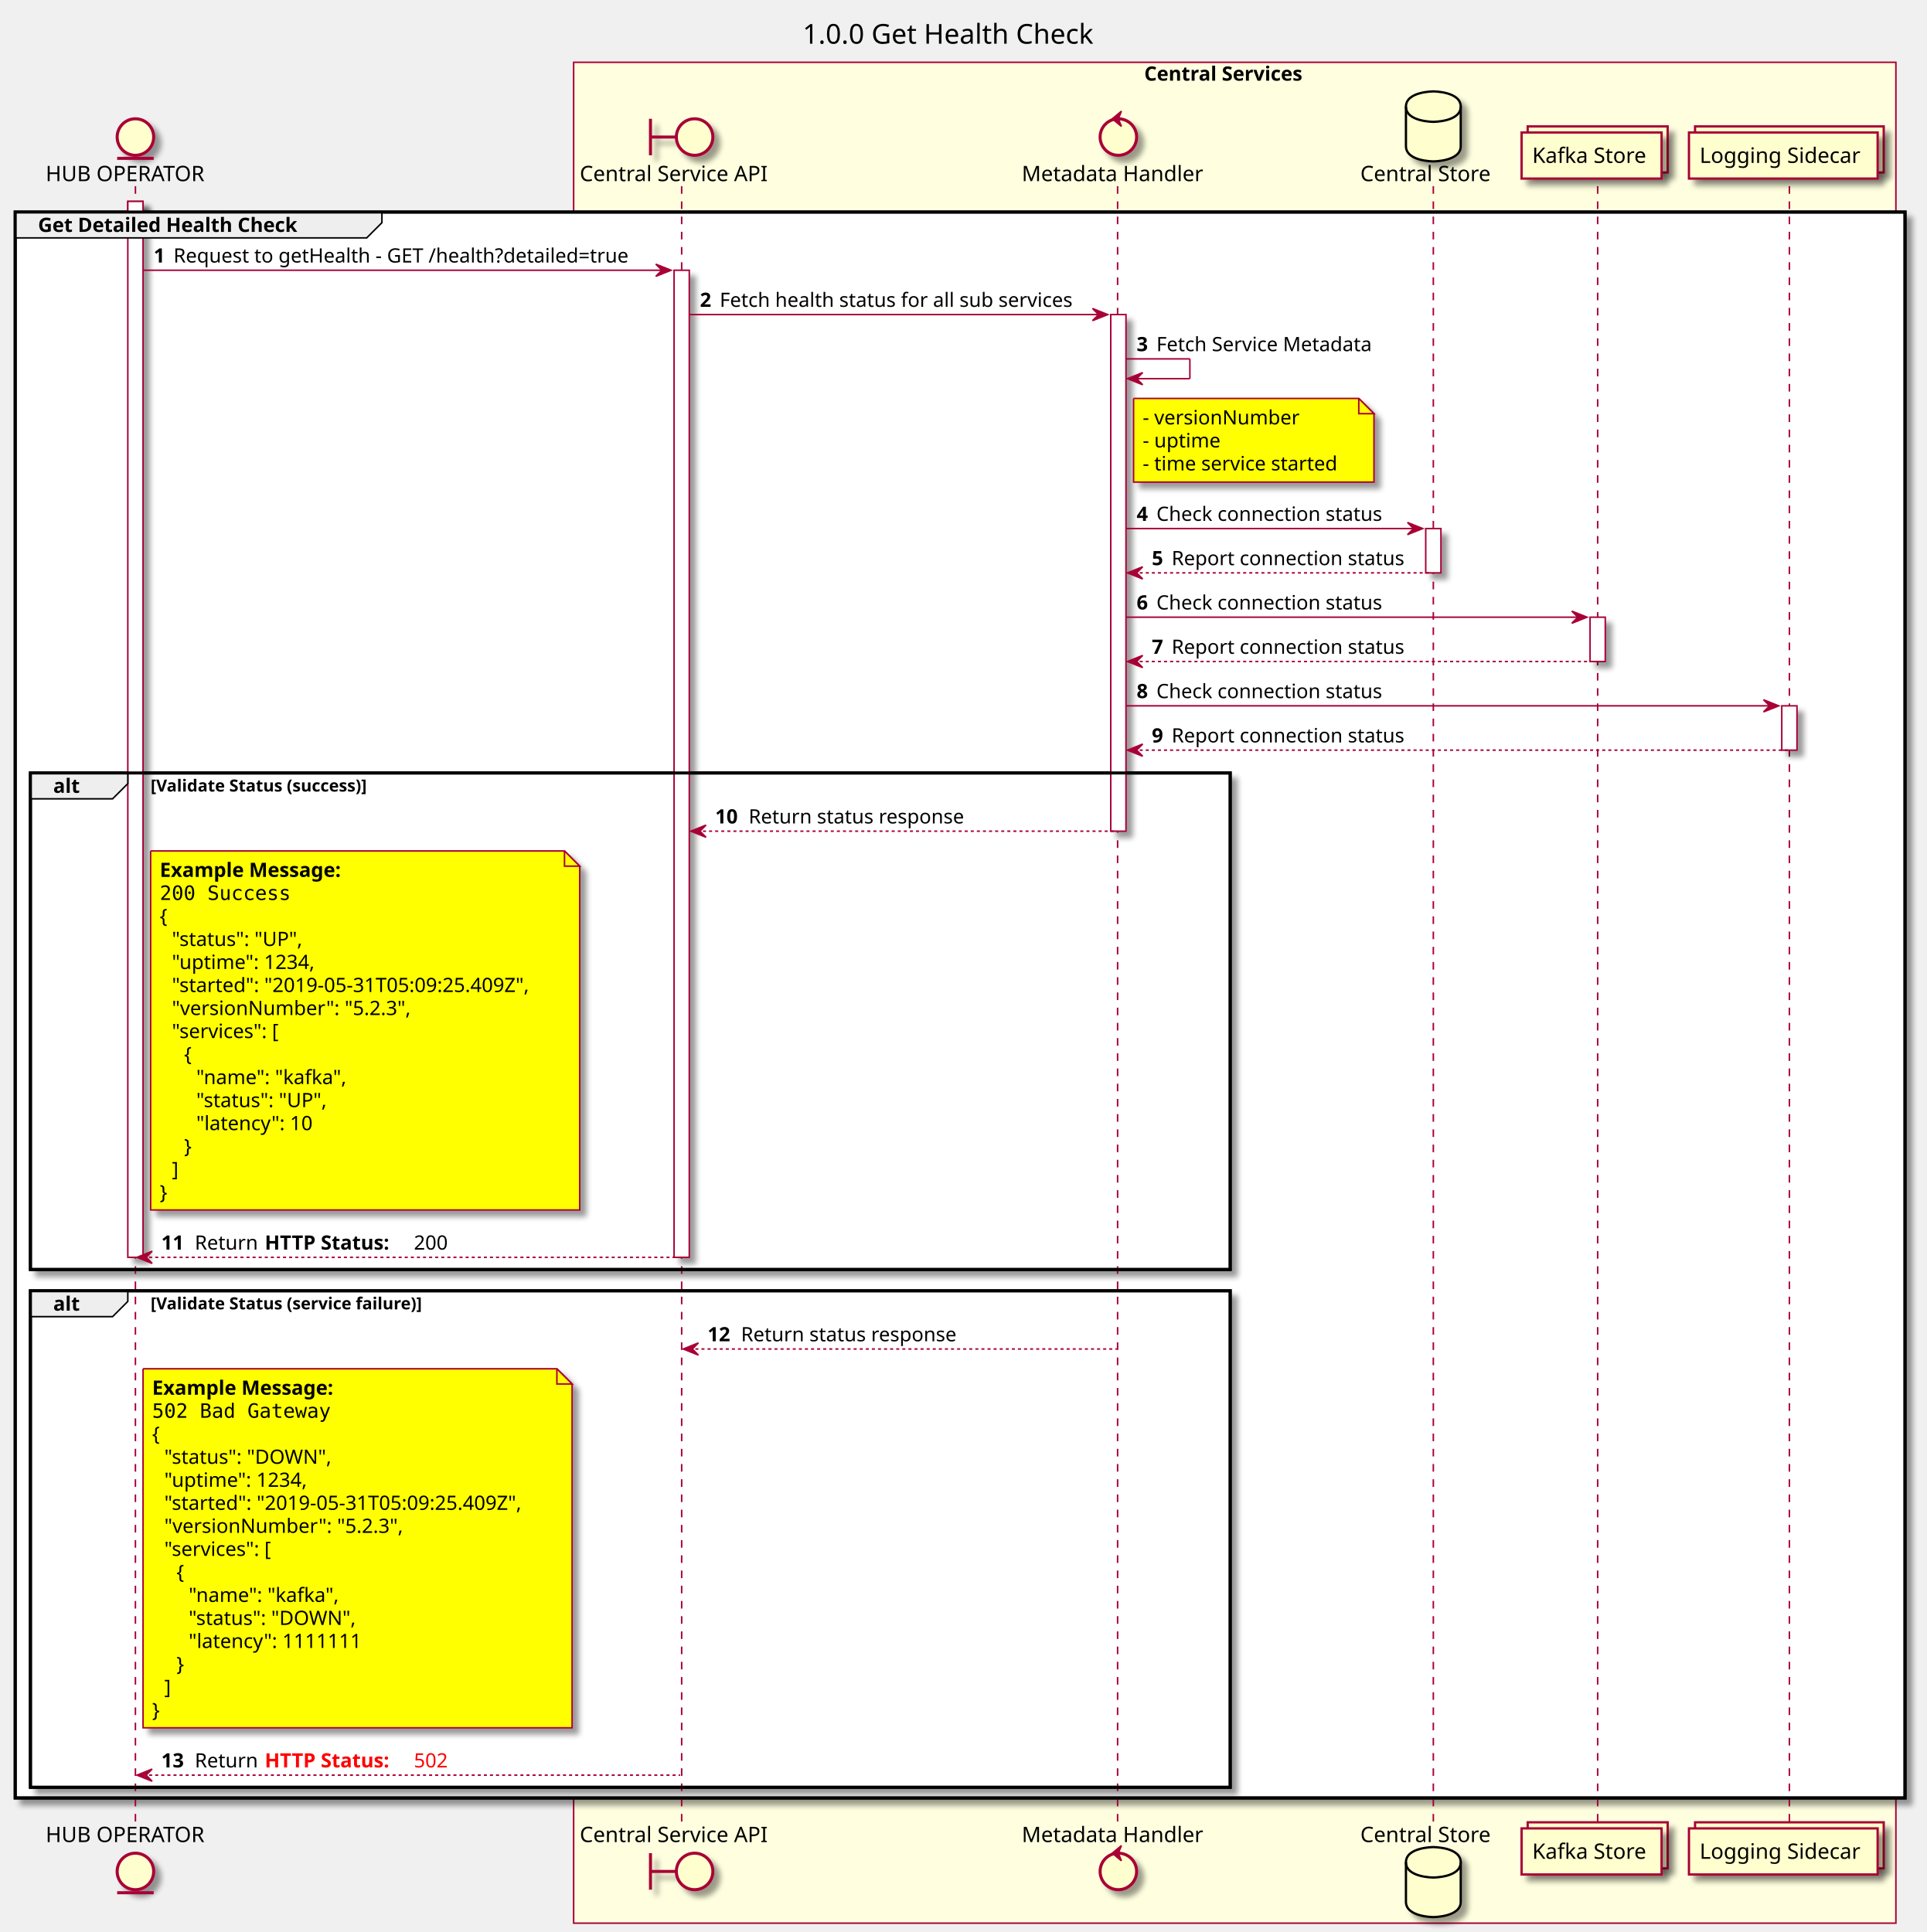
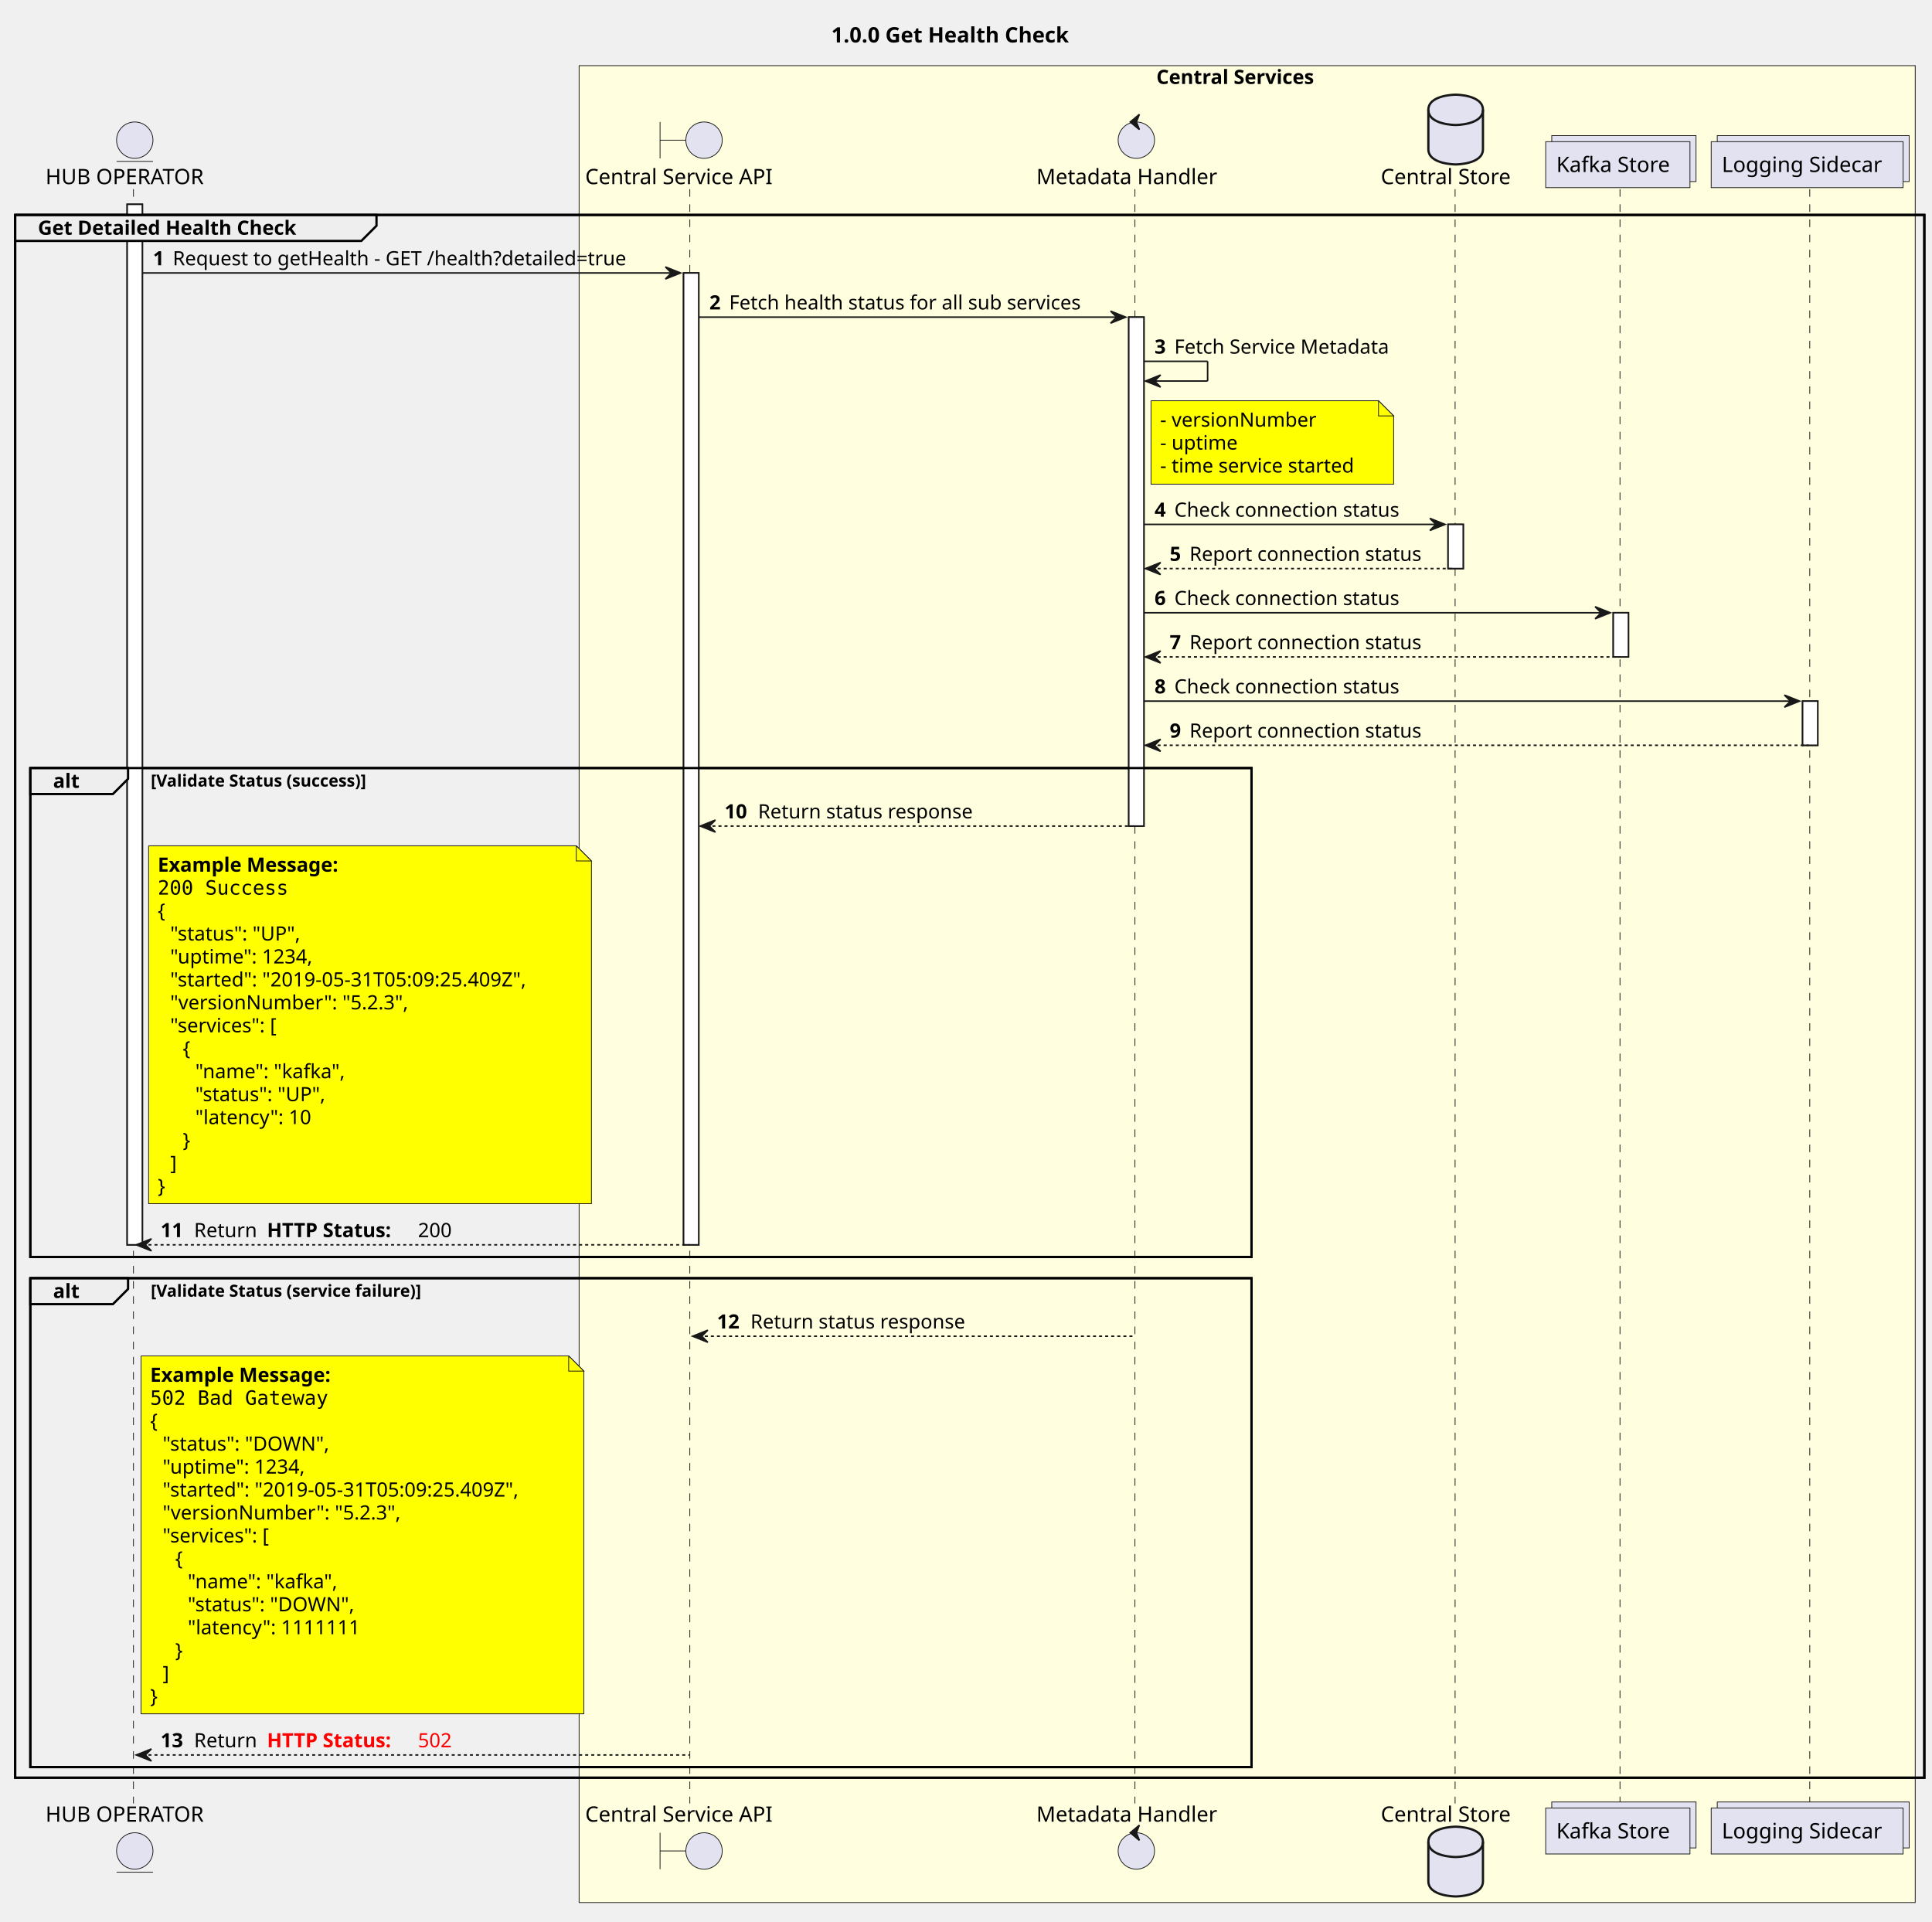
- <svg xmlns="http://www.w3.org/2000/svg" height="1270" preserveAspectRatio="none" style="width:1266px;height:1270px" width="1266">
-   <defs>
-     <filter height="300%" id="a" width="300%" x="-1" y="-1">
-       <feGaussianBlur result="blurOut" stdDeviation="2" />
-       <feColorMatrix in="blurOut" result="blurOut2" values="0 0 0 0 0 0 0 0 0 0 0 0 0 0 0 0 0 0 .4 0" />
-       <feOffset dx="4" dy="4" in="blurOut2" result="blurOut3" />
-       <feBlend in="SourceGraphic" in2="blurOut3" />
-     </filter>
-   </defs>
-   <text font-family="sans-serif" font-size="18" lengthAdjust="spacingAndGlyphs" textLength="207" x="527.5" y="28.708">
-     1.0.0 Get Health Check
-   </text>
-   <path fill="#FFFFE0" stroke="#a80036" d="M377 40.953h869v1223.234H377z" />
-   <text font-family="sans-serif" font-size="13" font-weight="bold" lengthAdjust="spacingAndGlyphs" textLength="119" x="752" y="53.02">
-     Central Services
-   </text>
-   <path fill="#FFF" filter="url(#a)" stroke="#a80036" d="M84 132.383h10V826.5H84zM443 177.648h10V826.5h-10zM730 206.781h10v339.594h-10zM937 347.445h10v29.133h-10zM1045 405.711h10v29.133h-10zM1171 463.977h10v29.133h-10z" />
-   <path fill="#FFF" filter="url(#a)" stroke="#000" stroke-width="2" d="M10 139.383h1242v1042.508H10z" />
-   <path fill="#FFF" filter="url(#a)" stroke="#000" stroke-width="2" d="M20 508.109h788.5V834.5H20zM20 848.5h788.5v326.391H20z" />
-   <path stroke="#a80036" stroke-dasharray="5,5" d="M89 122.383v1076.508M448 122.383v1076.508M734.5 122.383v1076.508M942 122.383v1076.508M1050 122.383v1076.508M1176 122.383v1076.508" />
-   <text font-family="sans-serif" font-size="14" lengthAdjust="spacingAndGlyphs" textLength="112" x="30" y="119.081">
-     HUB OPERATOR
-   </text>
-   <circle cx="89" cy="90.086" fill="#FEFECE" filter="url(#a)" stroke="#a80036" stroke-width="2" r="12" />
-   <path stroke="#a80036" stroke-width="2" d="M77 104.086h24" />
-   <text font-family="sans-serif" font-size="14" lengthAdjust="spacingAndGlyphs" textLength="112" x="30" y="1210.886">
-     HUB OPERATOR
-   </text>
-   <circle cx="89" cy="1230.188" fill="#FEFECE" filter="url(#a)" stroke="#a80036" stroke-width="2" r="12" />
-   <path stroke="#a80036" stroke-width="2" d="M77 1244.188h24" />
-   <text font-family="sans-serif" font-size="14" lengthAdjust="spacingAndGlyphs" textLength="128" x="381" y="119.081">
-     Central Service API
-   </text>
-   <path d="M427.5 78.086v24m0-12h17" fill="none" filter="url(#a)" stroke="#a80036" stroke-width="2" />
-   <circle cx="456.5" cy="90.086" fill="#FEFECE" filter="url(#a)" stroke="#a80036" stroke-width="2" r="12" />
-   <text font-family="sans-serif" font-size="14" lengthAdjust="spacingAndGlyphs" textLength="128" x="381" y="1210.886">
-     Central Service API
-   </text>
-   <path d="M427.5 1218.188v24m0-12h17" fill="none" filter="url(#a)" stroke="#a80036" stroke-width="2" />
-   <circle cx="456.5" cy="1230.188" fill="#FEFECE" filter="url(#a)" stroke="#a80036" stroke-width="2" r="12" />
-   <text font-family="sans-serif" font-size="14" lengthAdjust="spacingAndGlyphs" textLength="121" x="671.5" y="119.081">
-     Metadata Handler
-   </text>
-   <circle cx="735" cy="90.086" fill="#FEFECE" filter="url(#a)" stroke="#a80036" stroke-width="2" r="12" />
-   <path fill="#A80036" stroke="#a80036" d="M731 78.086l6-5-2 5 2 5-6-5z" />
-   <text font-family="sans-serif" font-size="14" lengthAdjust="spacingAndGlyphs" textLength="121" x="671.5" y="1210.886">
-     Metadata Handler
-   </text>
-   <circle cx="735" cy="1230.188" fill="#FEFECE" filter="url(#a)" stroke="#a80036" stroke-width="2" r="12" />
-   <path fill="#A80036" stroke="#a80036" d="M731 1218.188l6-5-2 5 2 5-6-5z" />
-   <text font-family="sans-serif" font-size="14" lengthAdjust="spacingAndGlyphs" textLength="90" x="894" y="119.081">
-     Central Store
-   </text>
-   <path d="M924 70.086c0-10 18-10 18-10s18 0 18 10v26c0 10-18 10-18 10s-18 0-18-10v-26" fill="#FEFECE" filter="url(#a)" stroke="#000" stroke-width="1.5" />
-   <path d="M924 70.086c0 10 18 10 18 10s18 0 18-10" fill="none" stroke="#000" stroke-width="1.5" />
-   <text font-family="sans-serif" font-size="14" lengthAdjust="spacingAndGlyphs" textLength="90" x="894" y="1210.886">
-     Central Store
-   </text>
-   <path d="M924 1224.188c0-10 18-10 18-10s18 0 18 10v26c0 10-18 10-18 10s-18 0-18-10v-26" fill="#FEFECE" filter="url(#a)" stroke="#000" stroke-width="1.5" />
-   <path d="M924 1224.188c0 10 18 10 18 10s18 0 18-10" fill="none" stroke="#000" stroke-width="1.5" />
-   <path fill="#FEFECE" filter="url(#a)" stroke="#a80036" stroke-width="1.5" d="M1004 83.086h92v30.297h-92z" />
-   <path fill="#FEFECE" filter="url(#a)" stroke="#a80036" stroke-width="1.5" d="M1000 87.086h92v30.297h-92z" />
-   <text font-family="sans-serif" font-size="14" lengthAdjust="spacingAndGlyphs" textLength="78" x="1007" y="107.081">
-     Kafka Store
-   </text>
-   <path fill="#FEFECE" filter="url(#a)" stroke="#a80036" stroke-width="1.5" d="M1004 1197.891h92v30.297h-92z" />
-   <path fill="#FEFECE" filter="url(#a)" stroke="#a80036" stroke-width="1.5" d="M1000 1201.891h92v30.297h-92z" />
-   <text font-family="sans-serif" font-size="14" lengthAdjust="spacingAndGlyphs" textLength="78" x="1007" y="1221.886">
-     Kafka Store
-   </text>
-   <path fill="#FEFECE" filter="url(#a)" stroke="#a80036" stroke-width="1.5" d="M1114 83.086h124v30.297h-124z" />
-   <path fill="#FEFECE" filter="url(#a)" stroke="#a80036" stroke-width="1.5" d="M1110 87.086h124v30.297h-124z" />
-   <text font-family="sans-serif" font-size="14" lengthAdjust="spacingAndGlyphs" textLength="110" x="1117" y="107.081">
-     Logging Sidecar
-   </text>
-   <path fill="#FEFECE" filter="url(#a)" stroke="#a80036" stroke-width="1.5" d="M1114 1197.891h124v30.297h-124z" />
-   <path fill="#FEFECE" filter="url(#a)" stroke="#a80036" stroke-width="1.5" d="M1110 1201.891h124v30.297h-124z" />
-   <text font-family="sans-serif" font-size="14" lengthAdjust="spacingAndGlyphs" textLength="110" x="1117" y="1221.886">
-     Logging Sidecar
-   </text>
-   <path fill="#FFF" filter="url(#a)" stroke="#a80036" d="M84 132.383h10V826.5H84zM443 177.648h10V826.5h-10zM730 206.781h10v339.594h-10zM937 347.445h10v29.133h-10zM1045 405.711h10v29.133h-10zM1171 463.977h10v29.133h-10z" />
-   <path d="M10 139.383h241v7l-10 10H10v-17" fill="#EEE" stroke="#000" />
-   <path fill="none" stroke="#000" stroke-width="2" d="M10 139.383h1242v1042.508H10z" />
-   <text font-family="sans-serif" font-size="13" font-weight="bold" lengthAdjust="spacingAndGlyphs" textLength="196" x="25" y="152.45">
-     Get Detailed Health Check
-   </text>
-   <path fill="#A80036" stroke="#a80036" d="M431 173.648l10 4-10 4 4-4z" />
-   <path stroke="#a80036" d="M94 177.648h343" />
-   <text font-family="sans-serif" font-size="13" font-weight="bold" lengthAdjust="spacingAndGlyphs" textLength="9" x="101" y="172.583">
-     1
-   </text>
-   <text font-family="sans-serif" font-size="13" lengthAdjust="spacingAndGlyphs" textLength="317" x="114" y="172.583">
-     Request to getHealth - GET /health?detailed=true
-   </text>
-   <path fill="#A80036" stroke="#a80036" d="M718 202.781l10 4-10 4 4-4z" />
-   <path stroke="#a80036" d="M453 206.781h271" />
-   <text font-family="sans-serif" font-size="13" font-weight="bold" lengthAdjust="spacingAndGlyphs" textLength="9" x="460" y="201.715">
-     2
-   </text>
-   <text font-family="sans-serif" font-size="13" lengthAdjust="spacingAndGlyphs" textLength="245" x="473" y="201.715">
-     Fetch health status for all sub services
-   </text>
-   <path stroke="#a80036" d="M740 235.914h42M782 235.914v13M741 248.914h41" />
-   <path fill="#A80036" stroke="#a80036" d="M751 244.914l-10 4 10 4-4-4z" />
-   <text font-family="sans-serif" font-size="13" font-weight="bold" lengthAdjust="spacingAndGlyphs" textLength="9" x="747" y="230.848">
-     3
-   </text>
-   <text font-family="sans-serif" font-size="13" lengthAdjust="spacingAndGlyphs" textLength="151" x="760" y="230.848">
-     Fetch Service Metadata
-   </text>
-   <path d="M745 261.914v55h158v-45l-10-10H745" fill="#FF0" filter="url(#a)" stroke="#a80036" />
-   <path d="M893 261.914v10h10l-10-10" fill="#FF0" stroke="#a80036" />
-   <text font-family="sans-serif" font-size="13" lengthAdjust="spacingAndGlyphs" textLength="107" x="751" y="278.981">
-     - versionNumber
-   </text>
-   <text font-family="sans-serif" font-size="13" lengthAdjust="spacingAndGlyphs" textLength="54" x="751" y="294.114">
-     - uptime
-   </text>
-   <text font-family="sans-serif" font-size="13" lengthAdjust="spacingAndGlyphs" textLength="137" x="751" y="309.247">
-     - time service started
-   </text>
-   <path fill="#A80036" stroke="#a80036" d="M925 343.445l10 4-10 4 4-4z" />
-   <path stroke="#a80036" d="M740 347.445h191" />
-   <text font-family="sans-serif" font-size="13" font-weight="bold" lengthAdjust="spacingAndGlyphs" textLength="9" x="747" y="342.379">
-     4
-   </text>
-   <text font-family="sans-serif" font-size="13" lengthAdjust="spacingAndGlyphs" textLength="157" x="760" y="342.379">
-     Check connection status
-   </text>
-   <path fill="#A80036" stroke="#a80036" d="M751 372.578l-10 4 10 4-4-4z" />
-   <path stroke="#a80036" stroke-dasharray="2,2" d="M745 376.578h196" />
-   <text font-family="sans-serif" font-size="13" font-weight="bold" lengthAdjust="spacingAndGlyphs" textLength="9" x="757" y="371.512">
-     5
-   </text>
-   <text font-family="sans-serif" font-size="13" lengthAdjust="spacingAndGlyphs" textLength="160" x="770" y="371.512">
-     Report connection status
-   </text>
-   <path fill="#A80036" stroke="#a80036" d="M1033 401.71l10 4-10 4 4-4z" />
-   <path stroke="#a80036" d="M740 405.711h299" />
-   <text font-family="sans-serif" font-size="13" font-weight="bold" lengthAdjust="spacingAndGlyphs" textLength="9" x="747" y="400.645">
-     6
-   </text>
-   <text font-family="sans-serif" font-size="13" lengthAdjust="spacingAndGlyphs" textLength="157" x="760" y="400.645">
-     Check connection status
-   </text>
-   <path fill="#A80036" stroke="#a80036" d="M751 430.844l-10 4 10 4-4-4z" />
-   <path stroke="#a80036" stroke-dasharray="2,2" d="M745 434.844h304" />
-   <text font-family="sans-serif" font-size="13" font-weight="bold" lengthAdjust="spacingAndGlyphs" textLength="9" x="757" y="429.778">
-     7
-   </text>
-   <text font-family="sans-serif" font-size="13" lengthAdjust="spacingAndGlyphs" textLength="160" x="770" y="429.778">
-     Report connection status
-   </text>
-   <path fill="#A80036" stroke="#a80036" d="M1159 459.977l10 4-10 4 4-4z" />
-   <path stroke="#a80036" d="M740 463.977h425" />
-   <text font-family="sans-serif" font-size="13" font-weight="bold" lengthAdjust="spacingAndGlyphs" textLength="9" x="747" y="458.911">
-     8
-   </text>
-   <text font-family="sans-serif" font-size="13" lengthAdjust="spacingAndGlyphs" textLength="157" x="760" y="458.911">
-     Check connection status
-   </text>
-   <path fill="#A80036" stroke="#a80036" d="M751 489.11l-10 4 10 4-4-4z" />
-   <path stroke="#a80036" stroke-dasharray="2,2" d="M745 493.109h430" />
-   <text font-family="sans-serif" font-size="13" font-weight="bold" lengthAdjust="spacingAndGlyphs" textLength="9" x="757" y="488.043">
-     9
-   </text>
-   <text font-family="sans-serif" font-size="13" lengthAdjust="spacingAndGlyphs" textLength="160" x="770" y="488.043">
-     Report connection status
-   </text>
-   <path d="M20 508.11h64v7l-10 10H20v-17" fill="#EEE" stroke="#000" />
-   <path fill="none" stroke="#000" stroke-width="2" d="M20 508.109h788.5V834.5H20z" />
-   <text font-family="sans-serif" font-size="13" font-weight="bold" lengthAdjust="spacingAndGlyphs" textLength="19" x="35" y="521.176">
-     alt
-   </text>
-   <text font-family="sans-serif" font-size="11" font-weight="bold" lengthAdjust="spacingAndGlyphs" textLength="173" x="99" y="520.32">
-     [Validate Status (success)]
-   </text>
-   <path fill="#A80036" stroke="#a80036" d="M464 542.375l-10 4 10 4-4-4z" />
-   <path stroke="#a80036" stroke-dasharray="2,2" d="M458 546.375h276" />
-   <text font-family="sans-serif" font-size="13" font-weight="bold" lengthAdjust="spacingAndGlyphs" textLength="18" x="470" y="541.309">
-     10
-   </text>
-   <text font-family="sans-serif" font-size="13" lengthAdjust="spacingAndGlyphs" textLength="149" x="492" y="541.309">
-     Return status response
-   </text>
-   <path d="M99 559.375v236h282v-226l-10-10H99" fill="#FF0" filter="url(#a)" stroke="#a80036" />
-   <path d="M371 559.375v10h10l-10-10" fill="#FF0" stroke="#a80036" />
-   <text font-family="sans-serif" font-size="13" font-weight="bold" lengthAdjust="spacingAndGlyphs" textLength="139" x="105" y="576.442">
-     Example Message:
-   </text>
-   <text font-family="monospace" font-size="13" lengthAdjust="spacingAndGlyphs" textLength="88" x="105" y="591.575">
-     200 Success
-   </text>
-   <text font-family="sans-serif" font-size="13" lengthAdjust="spacingAndGlyphs" textLength="8" x="105" y="606.707">
-     {
-   </text>
-   <text font-family="sans-serif" font-size="13" lengthAdjust="spacingAndGlyphs" textLength="90" x="113" y="621.84">
-     "status": "UP",
-   </text>
-   <text font-family="sans-serif" font-size="13" lengthAdjust="spacingAndGlyphs" textLength="99" x="113" y="636.973">
-     "uptime": 1234,
-   </text>
-   <text font-family="sans-serif" font-size="13" lengthAdjust="spacingAndGlyphs" textLength="253" x="113" y="652.106">
-     "started": "2019-05-31T05:09:25.409Z",
-   </text>
-   <text font-family="sans-serif" font-size="13" lengthAdjust="spacingAndGlyphs" textLength="162" x="113" y="667.239">
-     "versionNumber": "5.2.3",
-   </text>
-   <text font-family="sans-serif" font-size="13" lengthAdjust="spacingAndGlyphs" textLength="75" x="113" y="682.372">
-     "services": [
-   </text>
-   <text font-family="sans-serif" font-size="13" lengthAdjust="spacingAndGlyphs" textLength="8" x="121" y="697.504">
-     {
-   </text>
-   <text font-family="sans-serif" font-size="13" lengthAdjust="spacingAndGlyphs" textLength="103" x="129" y="712.637">
-     "name": "kafka",
-   </text>
-   <text font-family="sans-serif" font-size="13" lengthAdjust="spacingAndGlyphs" textLength="90" x="129" y="727.77">
-     "status": "UP",
-   </text>
-   <text font-family="sans-serif" font-size="13" lengthAdjust="spacingAndGlyphs" textLength="80" x="129" y="742.903">
-     "latency": 10
-   </text>
-   <text font-family="sans-serif" font-size="13" lengthAdjust="spacingAndGlyphs" textLength="8" x="121" y="758.036">
-     }
-   </text>
-   <text font-family="sans-serif" font-size="13" lengthAdjust="spacingAndGlyphs" textLength="5" x="113" y="773.168">
-     ]
-   </text>
-   <text font-family="sans-serif" font-size="13" lengthAdjust="spacingAndGlyphs" textLength="8" x="105" y="788.301">
-     }
-   </text>
-   <path fill="#A80036" stroke="#a80036" d="M100 822.5l-10 4 10 4-4-4z" />
-   <path stroke="#a80036" stroke-dasharray="2,2" d="M94 826.5h353" />
-   <text font-family="sans-serif" font-size="13" font-weight="bold" lengthAdjust="spacingAndGlyphs" textLength="18" x="106" y="821.434">
-     11
-   </text>
-   <text font-family="sans-serif" font-size="13" lengthAdjust="spacingAndGlyphs" textLength="42" x="128" y="821.434">
-     Return
-   </text>
-   <text font-family="sans-serif" font-size="13" font-weight="bold" lengthAdjust="spacingAndGlyphs" textLength="94" x="174" y="821.434">
-     HTTP Status:
-   </text>
-   <text font-family="sans-serif" font-size="13" lengthAdjust="spacingAndGlyphs" textLength="24" x="272" y="821.434">
-     200
-   </text>
-   <path d="M20 848.5h64v7l-10 10H20v-17" fill="#EEE" stroke="#000" />
-   <path fill="none" stroke="#000" stroke-width="2" d="M20 848.5h788.5v326.391H20z" />
-   <text font-family="sans-serif" font-size="13" font-weight="bold" lengthAdjust="spacingAndGlyphs" textLength="19" x="35" y="861.567">
-     alt
-   </text>
-   <text font-family="sans-serif" font-size="11" font-weight="bold" lengthAdjust="spacingAndGlyphs" textLength="214" x="99" y="860.71">
-     [Validate Status (service failure)]
-   </text>
-   <path fill="#A80036" stroke="#a80036" d="M459 882.766l-10 4 10 4-4-4z" />
-   <path stroke="#a80036" stroke-dasharray="2,2" d="M453 886.766h281" />
-   <text font-family="sans-serif" font-size="13" font-weight="bold" lengthAdjust="spacingAndGlyphs" textLength="18" x="465" y="881.7">
-     12
-   </text>
-   <text font-family="sans-serif" font-size="13" lengthAdjust="spacingAndGlyphs" textLength="149" x="487" y="881.7">
-     Return status response
-   </text>
-   <path d="M94 899.766v236h282v-226l-10-10H94" fill="#FF0" filter="url(#a)" stroke="#a80036" />
-   <path d="M366 899.766v10h10l-10-10" fill="#FF0" stroke="#a80036" />
-   <text font-family="sans-serif" font-size="13" font-weight="bold" lengthAdjust="spacingAndGlyphs" textLength="139" x="100" y="916.832">
-     Example Message:
-   </text>
-   <text font-family="monospace" font-size="13" lengthAdjust="spacingAndGlyphs" textLength="120" x="100" y="931.965">
-     502 Bad Gateway
-   </text>
-   <text font-family="sans-serif" font-size="13" lengthAdjust="spacingAndGlyphs" textLength="8" x="100" y="947.098">
-     {
-   </text>
-   <text font-family="sans-serif" font-size="13" lengthAdjust="spacingAndGlyphs" textLength="113" x="108" y="962.231">
-     "status": "DOWN",
-   </text>
-   <text font-family="sans-serif" font-size="13" lengthAdjust="spacingAndGlyphs" textLength="99" x="108" y="977.364">
-     "uptime": 1234,
-   </text>
-   <text font-family="sans-serif" font-size="13" lengthAdjust="spacingAndGlyphs" textLength="253" x="108" y="992.497">
-     "started": "2019-05-31T05:09:25.409Z",
-   </text>
-   <text font-family="sans-serif" font-size="13" lengthAdjust="spacingAndGlyphs" textLength="162" x="108" y="1007.629">
-     "versionNumber": "5.2.3",
-   </text>
-   <text font-family="sans-serif" font-size="13" lengthAdjust="spacingAndGlyphs" textLength="75" x="108" y="1022.762">
-     "services": [
-   </text>
-   <text font-family="sans-serif" font-size="13" lengthAdjust="spacingAndGlyphs" textLength="8" x="116" y="1037.895">
-     {
-   </text>
-   <text font-family="sans-serif" font-size="13" lengthAdjust="spacingAndGlyphs" textLength="103" x="124" y="1053.028">
-     "name": "kafka",
-   </text>
-   <text font-family="sans-serif" font-size="13" lengthAdjust="spacingAndGlyphs" textLength="113" x="124" y="1068.161">
-     "status": "DOWN",
-   </text>
-   <text font-family="sans-serif" font-size="13" lengthAdjust="spacingAndGlyphs" textLength="120" x="124" y="1083.293">
-     "latency": 1111111
-   </text>
-   <text font-family="sans-serif" font-size="13" lengthAdjust="spacingAndGlyphs" textLength="8" x="116" y="1098.426">
-     }
-   </text>
-   <text font-family="sans-serif" font-size="13" lengthAdjust="spacingAndGlyphs" textLength="5" x="108" y="1113.559">
-     ]
-   </text>
-   <text font-family="sans-serif" font-size="13" lengthAdjust="spacingAndGlyphs" textLength="8" x="100" y="1128.692">
-     }
-   </text>
-   <path fill="#A80036" stroke="#a80036" d="M100 1162.89l-10 4 10 4-4-4z" />
-   <path stroke="#a80036" stroke-dasharray="2,2" d="M94 1166.891h353" />
-   <text font-family="sans-serif" font-size="13" font-weight="bold" lengthAdjust="spacingAndGlyphs" textLength="18" x="106" y="1161.825">
-     13
-   </text>
-   <text font-family="sans-serif" font-size="13" lengthAdjust="spacingAndGlyphs" textLength="42" x="128" y="1161.825">
-     Return
-   </text>
-   <text fill="red" font-family="sans-serif" font-size="13" font-weight="bold" lengthAdjust="spacingAndGlyphs" textLength="94" x="174" y="1161.825">
-     HTTP Status:
-   </text>
-   <text fill="red" font-family="sans-serif" font-size="13" lengthAdjust="spacingAndGlyphs" textLength="24" x="272" y="1161.825">
-     502
-   </text>
+ <svg xmlns="http://www.w3.org/2000/svg" contentStyleType="text/css" height="1267px" preserveAspectRatio="none" style="width:1274px;height:1267px;background:#FFFFFF;" version="1.1" viewBox="0 0 1274 1267" width="1274px" zoomAndPan="magnify">
+   <defs />
+   <g>
+     <text fill="#000000" font-family="sans-serif" font-size="14" font-weight="bold" lengthAdjust="spacing" textLength="181.624" x="548.158" y="27.995">1.0.0 Get Health Check</text>
+     <rect fill="#FFFFE0" height="1211.234" style="stroke:#181818;stroke-width:0.5;" width="881.06" x="381.88" y="43.297" />
+     <text fill="#000000" font-family="sans-serif" font-size="13" font-weight="bold" lengthAdjust="spacing" textLength="119.774" x="762.523" y="55.364">Central Services</text>
+     <rect fill="#FFFFFF" height="686.117" style="stroke:#181818;stroke-width:1.0;" width="10" x="83.87" y="134.727" />
+     <rect fill="#FFFFFF" height="640.852" style="stroke:#181818;stroke-width:1.0;" width="10" x="450.763" y="179.992" />
+     <rect fill="#FFFFFF" height="335.594" style="stroke:#181818;stroke-width:1.0;" width="10" x="744.328" y="209.125" />
+     <rect fill="#FFFFFF" height="29.133" style="stroke:#181818;stroke-width:1.0;" width="10" x="954.889" y="345.789" />
+     <rect fill="#FFFFFF" height="29.133" style="stroke:#181818;stroke-width:1.0;" width="10" x="1063.825" y="404.055" />
+     <rect fill="#FFFFFF" height="29.133" style="stroke:#181818;stroke-width:1.0;" width="10" x="1188.667" y="462.32" />
+     <rect fill="none" height="1030.508" style="stroke:#000000;stroke-width:1.5;" width="1258.94" x="10" y="141.727" />
+     <rect fill="none" height="322.391" style="stroke:#000000;stroke-width:1.5;" width="805.263" x="20" y="506.453" />
+     <rect fill="none" height="322.391" style="stroke:#000000;stroke-width:1.5;" width="805.263" x="20" y="842.844" />
+     <line style="stroke:#181818;stroke-width:0.5;stroke-dasharray:5.0,5.0;" x1="88" x2="88" y1="124.727" y2="1189.234" />
+     <line style="stroke:#181818;stroke-width:0.5;stroke-dasharray:5.0,5.0;" x1="454.88" x2="454.88" y1="124.727" y2="1189.234" />
+     <line style="stroke:#181818;stroke-width:0.5;stroke-dasharray:5.0,5.0;" x1="748.393" x2="748.393" y1="124.727" y2="1189.234" />
+     <line style="stroke:#181818;stroke-width:0.5;stroke-dasharray:5.0,5.0;" x1="959.521" x2="959.521" y1="124.727" y2="1189.234" />
+     <line style="stroke:#181818;stroke-width:0.5;stroke-dasharray:5.0,5.0;" x1="1068.257" x2="1068.257" y1="124.727" y2="1189.234" />
+     <line style="stroke:#181818;stroke-width:0.5;stroke-dasharray:5.0,5.0;" x1="1193.393" x2="1193.393" y1="124.727" y2="1189.234" />
+     <text fill="#000000" font-family="sans-serif" font-size="14" lengthAdjust="spacing" textLength="111.74" x="30" y="121.425">HUB OPERATOR</text>
+     <ellipse cx="88.87" cy="92.43" fill="#E2E2F0" rx="12" ry="12" style="stroke:#181818;stroke-width:0.5;" />
+     <line style="stroke:#181818;stroke-width:0.5;" x1="76.87" x2="100.87" y1="106.43" y2="106.43" />
+     <text fill="#000000" font-family="sans-serif" font-size="14" lengthAdjust="spacing" textLength="111.74" x="30" y="1201.229">HUB OPERATOR</text>
+     <ellipse cx="88.87" cy="1220.531" fill="#E2E2F0" rx="12" ry="12" style="stroke:#181818;stroke-width:0.5;" />
+     <line style="stroke:#181818;stroke-width:0.5;" x1="76.87" x2="100.87" y1="1234.531" y2="1234.531" />
+     <text fill="#000000" font-family="sans-serif" font-size="14" lengthAdjust="spacing" textLength="133.766" x="385.88" y="121.425">Central Service API</text>
+     <path d="M435.263,80.43 L435.263,104.43 M435.263,92.43 L452.263,92.43 " fill="none" style="stroke:#181818;stroke-width:0.5;" />
+     <ellipse cx="464.263" cy="92.43" fill="#E2E2F0" rx="12" ry="12" style="stroke:#181818;stroke-width:0.5;" />
+     <text fill="#000000" font-family="sans-serif" font-size="14" lengthAdjust="spacing" textLength="133.766" x="385.88" y="1201.229">Central Service API</text>
+     <path d="M435.263,1208.531 L435.263,1232.531 M435.263,1220.531 L452.263,1220.531 " fill="none" style="stroke:#181818;stroke-width:0.5;" />
+     <ellipse cx="464.263" cy="1220.531" fill="#E2E2F0" rx="12" ry="12" style="stroke:#181818;stroke-width:0.5;" />
+     <text fill="#000000" font-family="sans-serif" font-size="14" lengthAdjust="spacing" textLength="125.87" x="683.393" y="121.425">Metadata Handler</text>
+     <ellipse cx="749.328" cy="92.43" fill="#E2E2F0" rx="12" ry="12" style="stroke:#181818;stroke-width:0.5;" />
+     <polygon fill="#181818" points="745.328,80.43,751.328,75.43,749.328,80.43,751.328,85.43,745.328,80.43" style="stroke:#181818;stroke-width:1.0;" />
+     <text fill="#000000" font-family="sans-serif" font-size="14" lengthAdjust="spacing" textLength="125.87" x="683.393" y="1201.229">Metadata Handler</text>
+     <ellipse cx="749.328" cy="1220.531" fill="#E2E2F0" rx="12" ry="12" style="stroke:#181818;stroke-width:0.5;" />
+     <polygon fill="#181818" points="745.328,1208.531,751.328,1203.531,749.328,1208.531,751.328,1213.531,745.328,1208.531" style="stroke:#181818;stroke-width:1.0;" />
+     <text fill="#000000" font-family="sans-serif" font-size="14" lengthAdjust="spacing" textLength="92.736" x="910.521" y="121.425">Central Store</text>
+     <path d="M941.889,72.43 C941.889,62.43 959.889,62.43 959.889,62.43 C959.889,62.43 977.889,62.43 977.889,72.43 L977.889,98.43 C977.889,108.43 959.889,108.43 959.889,108.43 C959.889,108.43 941.889,108.43 941.889,98.43 L941.889,72.43 " fill="#E2E2F0" style="stroke:#181818;stroke-width:1.5;" />
+     <path d="M941.889,72.43 C941.889,82.43 959.889,82.43 959.889,82.43 C959.889,82.43 977.889,82.43 977.889,72.43 " fill="none" style="stroke:#181818;stroke-width:1.5;" />
+     <text fill="#000000" font-family="sans-serif" font-size="14" lengthAdjust="spacing" textLength="92.736" x="910.521" y="1201.229">Central Store</text>
+     <path d="M941.889,1214.531 C941.889,1204.531 959.889,1204.531 959.889,1204.531 C959.889,1204.531 977.889,1204.531 977.889,1214.531 L977.889,1240.531 C977.889,1250.531 959.889,1250.531 959.889,1250.531 C959.889,1250.531 941.889,1250.531 941.889,1240.531 L941.889,1214.531 " fill="#E2E2F0" style="stroke:#181818;stroke-width:1.5;" />
+     <path d="M941.889,1214.531 C941.889,1224.531 959.889,1224.531 959.889,1224.531 C959.889,1224.531 977.889,1224.531 977.889,1214.531 " fill="none" style="stroke:#181818;stroke-width:1.5;" />
+     <rect fill="#E2E2F0" height="30.297" style="stroke:#181818;stroke-width:0.5;" width="95.136" x="1023.257" y="89.43" />
+     <rect fill="#E2E2F0" height="30.297" style="stroke:#181818;stroke-width:0.5;" width="95.136" x="1019.257" y="93.43" />
+     <text fill="#000000" font-family="sans-serif" font-size="14" lengthAdjust="spacing" textLength="81.136" x="1026.257" y="113.425">Kafka Store</text>
+     <rect fill="#E2E2F0" height="30.297" style="stroke:#181818;stroke-width:0.5;" width="95.136" x="1023.257" y="1188.234" />
+     <rect fill="#E2E2F0" height="30.297" style="stroke:#181818;stroke-width:0.5;" width="95.136" x="1019.257" y="1192.234" />
+     <text fill="#000000" font-family="sans-serif" font-size="14" lengthAdjust="spacing" textLength="81.136" x="1026.257" y="1212.229">Kafka Store</text>
+     <rect fill="#E2E2F0" height="30.297" style="stroke:#181818;stroke-width:0.5;" width="126.547" x="1132.393" y="89.43" />
+     <rect fill="#E2E2F0" height="30.297" style="stroke:#181818;stroke-width:0.5;" width="126.547" x="1128.393" y="93.43" />
+     <text fill="#000000" font-family="sans-serif" font-size="14" lengthAdjust="spacing" textLength="112.547" x="1135.393" y="113.425">Logging Sidecar</text>
+     <rect fill="#E2E2F0" height="30.297" style="stroke:#181818;stroke-width:0.5;" width="126.547" x="1132.393" y="1188.234" />
+     <rect fill="#E2E2F0" height="30.297" style="stroke:#181818;stroke-width:0.5;" width="126.547" x="1128.393" y="1192.234" />
+     <text fill="#000000" font-family="sans-serif" font-size="14" lengthAdjust="spacing" textLength="112.547" x="1135.393" y="1212.229">Logging Sidecar</text>
+     <rect fill="#FFFFFF" height="686.117" style="stroke:#181818;stroke-width:1.0;" width="10" x="83.87" y="134.727" />
+     <rect fill="#FFFFFF" height="640.852" style="stroke:#181818;stroke-width:1.0;" width="10" x="450.763" y="179.992" />
+     <rect fill="#FFFFFF" height="335.594" style="stroke:#181818;stroke-width:1.0;" width="10" x="744.328" y="209.125" />
+     <rect fill="#FFFFFF" height="29.133" style="stroke:#181818;stroke-width:1.0;" width="10" x="954.889" y="345.789" />
+     <rect fill="#FFFFFF" height="29.133" style="stroke:#181818;stroke-width:1.0;" width="10" x="1063.825" y="404.055" />
+     <rect fill="#FFFFFF" height="29.133" style="stroke:#181818;stroke-width:1.0;" width="10" x="1188.667" y="462.32" />
+     <path d="M10,141.727 L248.267,141.727 L248.267,148.859 L238.267,158.859 L10,158.859 L10,141.727 " fill="#EEEEEE" style="stroke:#000000;stroke-width:1.5;" />
+     <rect fill="none" height="1030.508" style="stroke:#000000;stroke-width:1.5;" width="1258.94" x="10" y="141.727" />
+     <text fill="#000000" font-family="sans-serif" font-size="13" font-weight="bold" lengthAdjust="spacing" textLength="193.267" x="25" y="154.793">Get Detailed Health Check</text>
+     <polygon fill="#181818" points="438.763,175.992,448.763,179.992,438.763,183.992,442.763,179.992" style="stroke:#181818;stroke-width:1.0;" />
+     <line style="stroke:#181818;stroke-width:1.0;" x1="93.87" x2="444.763" y1="179.992" y2="179.992" />
+     <text fill="#000000" font-family="sans-serif" font-size="13" font-weight="bold" lengthAdjust="spacing" textLength="9.045" x="100.87" y="174.926">1</text>
+     <text fill="#000000" font-family="sans-serif" font-size="13" lengthAdjust="spacing" textLength="324.848" x="113.915" y="174.926">Request to getHealth - GET /health?detailed=true</text>
+     <polygon fill="#181818" points="732.328,205.125,742.328,209.125,732.328,213.125,736.328,209.125" style="stroke:#181818;stroke-width:1.0;" />
+     <line style="stroke:#181818;stroke-width:1.0;" x1="460.763" x2="738.328" y1="209.125" y2="209.125" />
+     <text fill="#000000" font-family="sans-serif" font-size="13" font-weight="bold" lengthAdjust="spacing" textLength="9.045" x="467.763" y="204.059">2</text>
+     <text fill="#000000" font-family="sans-serif" font-size="13" lengthAdjust="spacing" textLength="251.519" x="480.809" y="204.059">Fetch health status for all sub services</text>
+     <line style="stroke:#181818;stroke-width:1.0;" x1="754.328" x2="796.328" y1="238.258" y2="238.258" />
+     <line style="stroke:#181818;stroke-width:1.0;" x1="796.328" x2="796.328" y1="238.258" y2="251.258" />
+     <line style="stroke:#181818;stroke-width:1.0;" x1="755.328" x2="796.328" y1="251.258" y2="251.258" />
+     <polygon fill="#181818" points="765.328,247.258,755.328,251.258,765.328,255.258,761.328,251.258" style="stroke:#181818;stroke-width:1.0;" />
+     <text fill="#000000" font-family="sans-serif" font-size="13" font-weight="bold" lengthAdjust="spacing" textLength="9.045" x="761.328" y="233.192">3</text>
+     <text fill="#000000" font-family="sans-serif" font-size="13" lengthAdjust="spacing" textLength="153.829" x="774.374" y="233.192">Fetch Service Metadata</text>
+     <path d="M759,264.258 L759,319.258 L919,319.258 L919,274.258 L909,264.258 L759,264.258 " fill="#FFFF00" style="stroke:#181818;stroke-width:0.5;" />
+     <path d="M909,264.258 L909,274.258 L919,274.258 L909,264.258 " fill="#FFFF00" style="stroke:#181818;stroke-width:0.5;" />
+     <text fill="#000000" font-family="sans-serif" font-size="13" lengthAdjust="spacing" textLength="108.659" x="765" y="281.325">- versionNumber</text>
+     <text fill="#000000" font-family="sans-serif" font-size="13" lengthAdjust="spacing" textLength="54.685" x="765" y="296.457">- uptime</text>
+     <text fill="#000000" font-family="sans-serif" font-size="13" lengthAdjust="spacing" textLength="139.553" x="765" y="311.59">- time service started</text>
+     <polygon fill="#181818" points="942.889,341.789,952.889,345.789,942.889,349.789,946.889,345.789" style="stroke:#181818;stroke-width:1.0;" />
+     <line style="stroke:#181818;stroke-width:1.0;" x1="754.328" x2="948.889" y1="345.789" y2="345.789" />
+     <text fill="#000000" font-family="sans-serif" font-size="13" font-weight="bold" lengthAdjust="spacing" textLength="9.045" x="761.328" y="340.723">4</text>
+     <text fill="#000000" font-family="sans-serif" font-size="13" lengthAdjust="spacing" textLength="159.828" x="774.374" y="340.723">Check connection status</text>
+     <polygon fill="#181818" points="765.328,370.922,755.328,374.922,765.328,378.922,761.328,374.922" style="stroke:#181818;stroke-width:1.0;" />
+     <line style="stroke:#181818;stroke-width:1.0;stroke-dasharray:2.0,2.0;" x1="759.328" x2="958.889" y1="374.922" y2="374.922" />
+     <text fill="#000000" font-family="sans-serif" font-size="13" font-weight="bold" lengthAdjust="spacing" textLength="9.045" x="771.328" y="369.856">5</text>
+     <text fill="#000000" font-family="sans-serif" font-size="13" lengthAdjust="spacing" textLength="163.516" x="784.374" y="369.856">Report connection status</text>
+     <polygon fill="#181818" points="1051.825,400.055,1061.825,404.055,1051.825,408.055,1055.825,404.055" style="stroke:#181818;stroke-width:1.0;" />
+     <line style="stroke:#181818;stroke-width:1.0;" x1="754.328" x2="1057.825" y1="404.055" y2="404.055" />
+     <text fill="#000000" font-family="sans-serif" font-size="13" font-weight="bold" lengthAdjust="spacing" textLength="9.045" x="761.328" y="398.989">6</text>
+     <text fill="#000000" font-family="sans-serif" font-size="13" lengthAdjust="spacing" textLength="159.828" x="774.374" y="398.989">Check connection status</text>
+     <polygon fill="#181818" points="765.328,429.188,755.328,433.188,765.328,437.188,761.328,433.188" style="stroke:#181818;stroke-width:1.0;" />
+     <line style="stroke:#181818;stroke-width:1.0;stroke-dasharray:2.0,2.0;" x1="759.328" x2="1067.825" y1="433.188" y2="433.188" />
+     <text fill="#000000" font-family="sans-serif" font-size="13" font-weight="bold" lengthAdjust="spacing" textLength="9.045" x="771.328" y="428.122">7</text>
+     <text fill="#000000" font-family="sans-serif" font-size="13" lengthAdjust="spacing" textLength="163.516" x="784.374" y="428.122">Report connection status</text>
+     <polygon fill="#181818" points="1176.667,458.32,1186.667,462.32,1176.667,466.32,1180.667,462.32" style="stroke:#181818;stroke-width:1.0;" />
+     <line style="stroke:#181818;stroke-width:1.0;" x1="754.328" x2="1182.667" y1="462.32" y2="462.32" />
+     <text fill="#000000" font-family="sans-serif" font-size="13" font-weight="bold" lengthAdjust="spacing" textLength="9.045" x="761.328" y="457.254">8</text>
+     <text fill="#000000" font-family="sans-serif" font-size="13" lengthAdjust="spacing" textLength="159.828" x="774.374" y="457.254">Check connection status</text>
+     <polygon fill="#181818" points="765.328,487.453,755.328,491.453,765.328,495.453,761.328,491.453" style="stroke:#181818;stroke-width:1.0;" />
+     <line style="stroke:#181818;stroke-width:1.0;stroke-dasharray:2.0,2.0;" x1="759.328" x2="1192.667" y1="491.453" y2="491.453" />
+     <text fill="#000000" font-family="sans-serif" font-size="13" font-weight="bold" lengthAdjust="spacing" textLength="9.045" x="771.328" y="486.387">9</text>
+     <text fill="#000000" font-family="sans-serif" font-size="13" lengthAdjust="spacing" textLength="163.516" x="784.374" y="486.387">Report connection status</text>
+     <path d="M20,506.453 L84.443,506.453 L84.443,513.586 L74.443,523.586 L20,523.586 L20,506.453 " fill="#EEEEEE" style="stroke:#000000;stroke-width:1.5;" />
+     <rect fill="none" height="322.391" style="stroke:#000000;stroke-width:1.5;" width="805.263" x="20" y="506.453" />
+     <text fill="#000000" font-family="sans-serif" font-size="13" font-weight="bold" lengthAdjust="spacing" textLength="19.443" x="35" y="519.52">alt</text>
+     <text fill="#000000" font-family="sans-serif" font-size="11" font-weight="bold" lengthAdjust="spacing" textLength="167.476" x="99.443" y="518.664">[Validate Status (success)]</text>
+     <polygon fill="#181818" points="471.763,540.719,461.763,544.719,471.763,548.719,467.763,544.719" style="stroke:#181818;stroke-width:1.0;" />
+     <line style="stroke:#181818;stroke-width:1.0;stroke-dasharray:2.0,2.0;" x1="465.763" x2="748.328" y1="544.719" y2="544.719" />
+     <text fill="#000000" font-family="sans-serif" font-size="13" font-weight="bold" lengthAdjust="spacing" textLength="18.091" x="477.763" y="539.653">10</text>
+     <text fill="#000000" font-family="sans-serif" font-size="13" lengthAdjust="spacing" textLength="151.493" x="499.854" y="539.653">Return status response</text>
+     <path d="M98,557.719 L98,793.719 L390,793.719 L390,567.719 L380,557.719 L98,557.719 " fill="#FFFF00" style="stroke:#181818;stroke-width:0.5;" />
+     <path d="M380,557.719 L380,567.719 L390,567.719 L380,557.719 " fill="#FFFF00" style="stroke:#181818;stroke-width:0.5;" />
+     <text fill="#000000" font-family="sans-serif" font-size="13" font-weight="bold" lengthAdjust="spacing" textLength="136.011" x="104" y="574.786">Example Message:</text>
+     <text fill="#000000" font-family="monospace" font-size="13" lengthAdjust="spacing" textLength="86.093" x="104" y="589.918">200 Success</text>
+     <text fill="#000000" font-family="sans-serif" font-size="13" lengthAdjust="spacing" textLength="8.271" x="104" y="605.051">{</text>
+     <text fill="#000000" font-family="sans-serif" font-size="13" lengthAdjust="spacing" textLength="93.863" x="112.265" y="620.184">"status": "UP",</text>
+     <text fill="#000000" font-family="sans-serif" font-size="13" lengthAdjust="spacing" textLength="103.549" x="112.265" y="635.317">"uptime": 1234,</text>
+     <text fill="#000000" font-family="sans-serif" font-size="13" lengthAdjust="spacing" textLength="262.818" x="112.265" y="650.45">"started": "2019-05-31T05:09:25.409Z",</text>
+     <text fill="#000000" font-family="sans-serif" font-size="13" lengthAdjust="spacing" textLength="169.476" x="112.265" y="665.582">"versionNumber": "5.2.3",</text>
+     <text fill="#000000" font-family="sans-serif" font-size="13" lengthAdjust="spacing" textLength="78.882" x="112.265" y="680.715">"services": [</text>
+     <text fill="#000000" font-family="sans-serif" font-size="13" lengthAdjust="spacing" textLength="8.271" x="120.529" y="695.848">{</text>
+     <text fill="#000000" font-family="sans-serif" font-size="13" lengthAdjust="spacing" textLength="108.996" x="128.794" y="710.981">"name": "kafka",</text>
+     <text fill="#000000" font-family="sans-serif" font-size="13" lengthAdjust="spacing" textLength="93.863" x="128.794" y="726.114">"status": "UP",</text>
+     <text fill="#000000" font-family="sans-serif" font-size="13" lengthAdjust="spacing" textLength="84.767" x="128.794" y="741.247">"latency": 10</text>
+     <text fill="#000000" font-family="sans-serif" font-size="13" lengthAdjust="spacing" textLength="8.271" x="120.529" y="756.379">}</text>
+     <text fill="#000000" font-family="sans-serif" font-size="13" lengthAdjust="spacing" textLength="5.072" x="112.265" y="771.512">]</text>
+     <text fill="#000000" font-family="sans-serif" font-size="13" lengthAdjust="spacing" textLength="8.271" x="104" y="786.645">}</text>
+     <polygon fill="#181818" points="99.87,816.844,89.87,820.844,99.87,824.844,95.87,820.844" style="stroke:#181818;stroke-width:1.0;" />
+     <line style="stroke:#181818;stroke-width:1.0;stroke-dasharray:2.0,2.0;" x1="93.87" x2="454.763" y1="820.844" y2="820.844" />
+     <text fill="#000000" font-family="sans-serif" font-size="13" font-weight="bold" lengthAdjust="spacing" textLength="18.091" x="105.87" y="815.778">11</text>
+     <text fill="#000000" font-family="sans-serif" font-size="13" lengthAdjust="spacing" textLength="43.951" x="127.961" y="815.778">Return</text>
+     <text fill="#000000" font-family="sans-serif" font-size="13" font-weight="bold" lengthAdjust="spacing" textLength="95.424" x="176.044" y="815.778">HTTP Status:</text>
+     <text fill="#000000" font-family="sans-serif" font-size="13" lengthAdjust="spacing" textLength="24.813" x="275.601" y="815.778">200</text>
+     <path d="M20,842.844 L84.443,842.844 L84.443,849.977 L74.443,859.977 L20,859.977 L20,842.844 " fill="#EEEEEE" style="stroke:#000000;stroke-width:1.5;" />
+     <rect fill="none" height="322.391" style="stroke:#000000;stroke-width:1.5;" width="805.263" x="20" y="842.844" />
+     <text fill="#000000" font-family="sans-serif" font-size="13" font-weight="bold" lengthAdjust="spacing" textLength="19.443" x="35" y="855.911">alt</text>
+     <text fill="#000000" font-family="sans-serif" font-size="11" font-weight="bold" lengthAdjust="spacing" textLength="208.151" x="99.443" y="855.054">[Validate Status (service failure)]</text>
+     <polygon fill="#181818" points="466.763,877.109,456.763,881.109,466.763,885.109,462.763,881.109" style="stroke:#181818;stroke-width:1.0;" />
+     <line style="stroke:#181818;stroke-width:1.0;stroke-dasharray:2.0,2.0;" x1="460.763" x2="748.328" y1="881.109" y2="881.109" />
+     <text fill="#000000" font-family="sans-serif" font-size="13" font-weight="bold" lengthAdjust="spacing" textLength="18.091" x="472.763" y="876.043">12</text>
+     <text fill="#000000" font-family="sans-serif" font-size="13" lengthAdjust="spacing" textLength="151.493" x="494.854" y="876.043">Return status response</text>
+     <path d="M93,894.109 L93,1130.109 L385,1130.109 L385,904.109 L375,894.109 L93,894.109 " fill="#FFFF00" style="stroke:#181818;stroke-width:0.5;" />
+     <path d="M375,894.109 L375,904.109 L385,904.109 L375,894.109 " fill="#FFFF00" style="stroke:#181818;stroke-width:0.5;" />
+     <text fill="#000000" font-family="sans-serif" font-size="13" font-weight="bold" lengthAdjust="spacing" textLength="136.011" x="99" y="911.176">Example Message:</text>
+     <text fill="#000000" font-family="monospace" font-size="13" lengthAdjust="spacing" textLength="117.4" x="99" y="926.309">502 Bad Gateway</text>
+     <text fill="#000000" font-family="sans-serif" font-size="13" lengthAdjust="spacing" textLength="8.271" x="99" y="941.442">{</text>
+     <text fill="#000000" font-family="sans-serif" font-size="13" lengthAdjust="spacing" textLength="119.33" x="107.265" y="956.575">"status": "DOWN",</text>
+     <text fill="#000000" font-family="sans-serif" font-size="13" lengthAdjust="spacing" textLength="103.549" x="107.265" y="971.707">"uptime": 1234,</text>
+     <text fill="#000000" font-family="sans-serif" font-size="13" lengthAdjust="spacing" textLength="262.818" x="107.265" y="986.84">"started": "2019-05-31T05:09:25.409Z",</text>
+     <text fill="#000000" font-family="sans-serif" font-size="13" lengthAdjust="spacing" textLength="169.476" x="107.265" y="1001.973">"versionNumber": "5.2.3",</text>
+     <text fill="#000000" font-family="sans-serif" font-size="13" lengthAdjust="spacing" textLength="78.882" x="107.265" y="1017.106">"services": [</text>
+     <text fill="#000000" font-family="sans-serif" font-size="13" lengthAdjust="spacing" textLength="8.271" x="115.529" y="1032.239">{</text>
+     <text fill="#000000" font-family="sans-serif" font-size="13" lengthAdjust="spacing" textLength="108.996" x="123.794" y="1047.372">"name": "kafka",</text>
+     <text fill="#000000" font-family="sans-serif" font-size="13" lengthAdjust="spacing" textLength="119.33" x="123.794" y="1062.504">"status": "DOWN",</text>
+     <text fill="#000000" font-family="sans-serif" font-size="13" lengthAdjust="spacing" textLength="126.122" x="123.794" y="1077.637">"latency": 1111111</text>
+     <text fill="#000000" font-family="sans-serif" font-size="13" lengthAdjust="spacing" textLength="8.271" x="115.529" y="1092.77">}</text>
+     <text fill="#000000" font-family="sans-serif" font-size="13" lengthAdjust="spacing" textLength="5.072" x="107.265" y="1107.903">]</text>
+     <text fill="#000000" font-family="sans-serif" font-size="13" lengthAdjust="spacing" textLength="8.271" x="99" y="1123.036">}</text>
+     <polygon fill="#181818" points="99.87,1153.234,89.87,1157.234,99.87,1161.234,95.87,1157.234" style="stroke:#181818;stroke-width:1.0;" />
+     <line style="stroke:#181818;stroke-width:1.0;stroke-dasharray:2.0,2.0;" x1="93.87" x2="454.763" y1="1157.234" y2="1157.234" />
+     <text fill="#000000" font-family="sans-serif" font-size="13" font-weight="bold" lengthAdjust="spacing" textLength="18.091" x="105.87" y="1152.168">13</text>
+     <text fill="#000000" font-family="sans-serif" font-size="13" lengthAdjust="spacing" textLength="43.951" x="127.961" y="1152.168">Return</text>
+     <text fill="#FF0000" font-family="sans-serif" font-size="13" font-weight="bold" lengthAdjust="spacing" textLength="95.424" x="176.044" y="1152.168">HTTP Status:</text>
+     <text fill="#FF0000" font-family="sans-serif" font-size="13" lengthAdjust="spacing" textLength="24.813" x="275.601" y="1152.168">502</text>
+   </g>
</svg>
